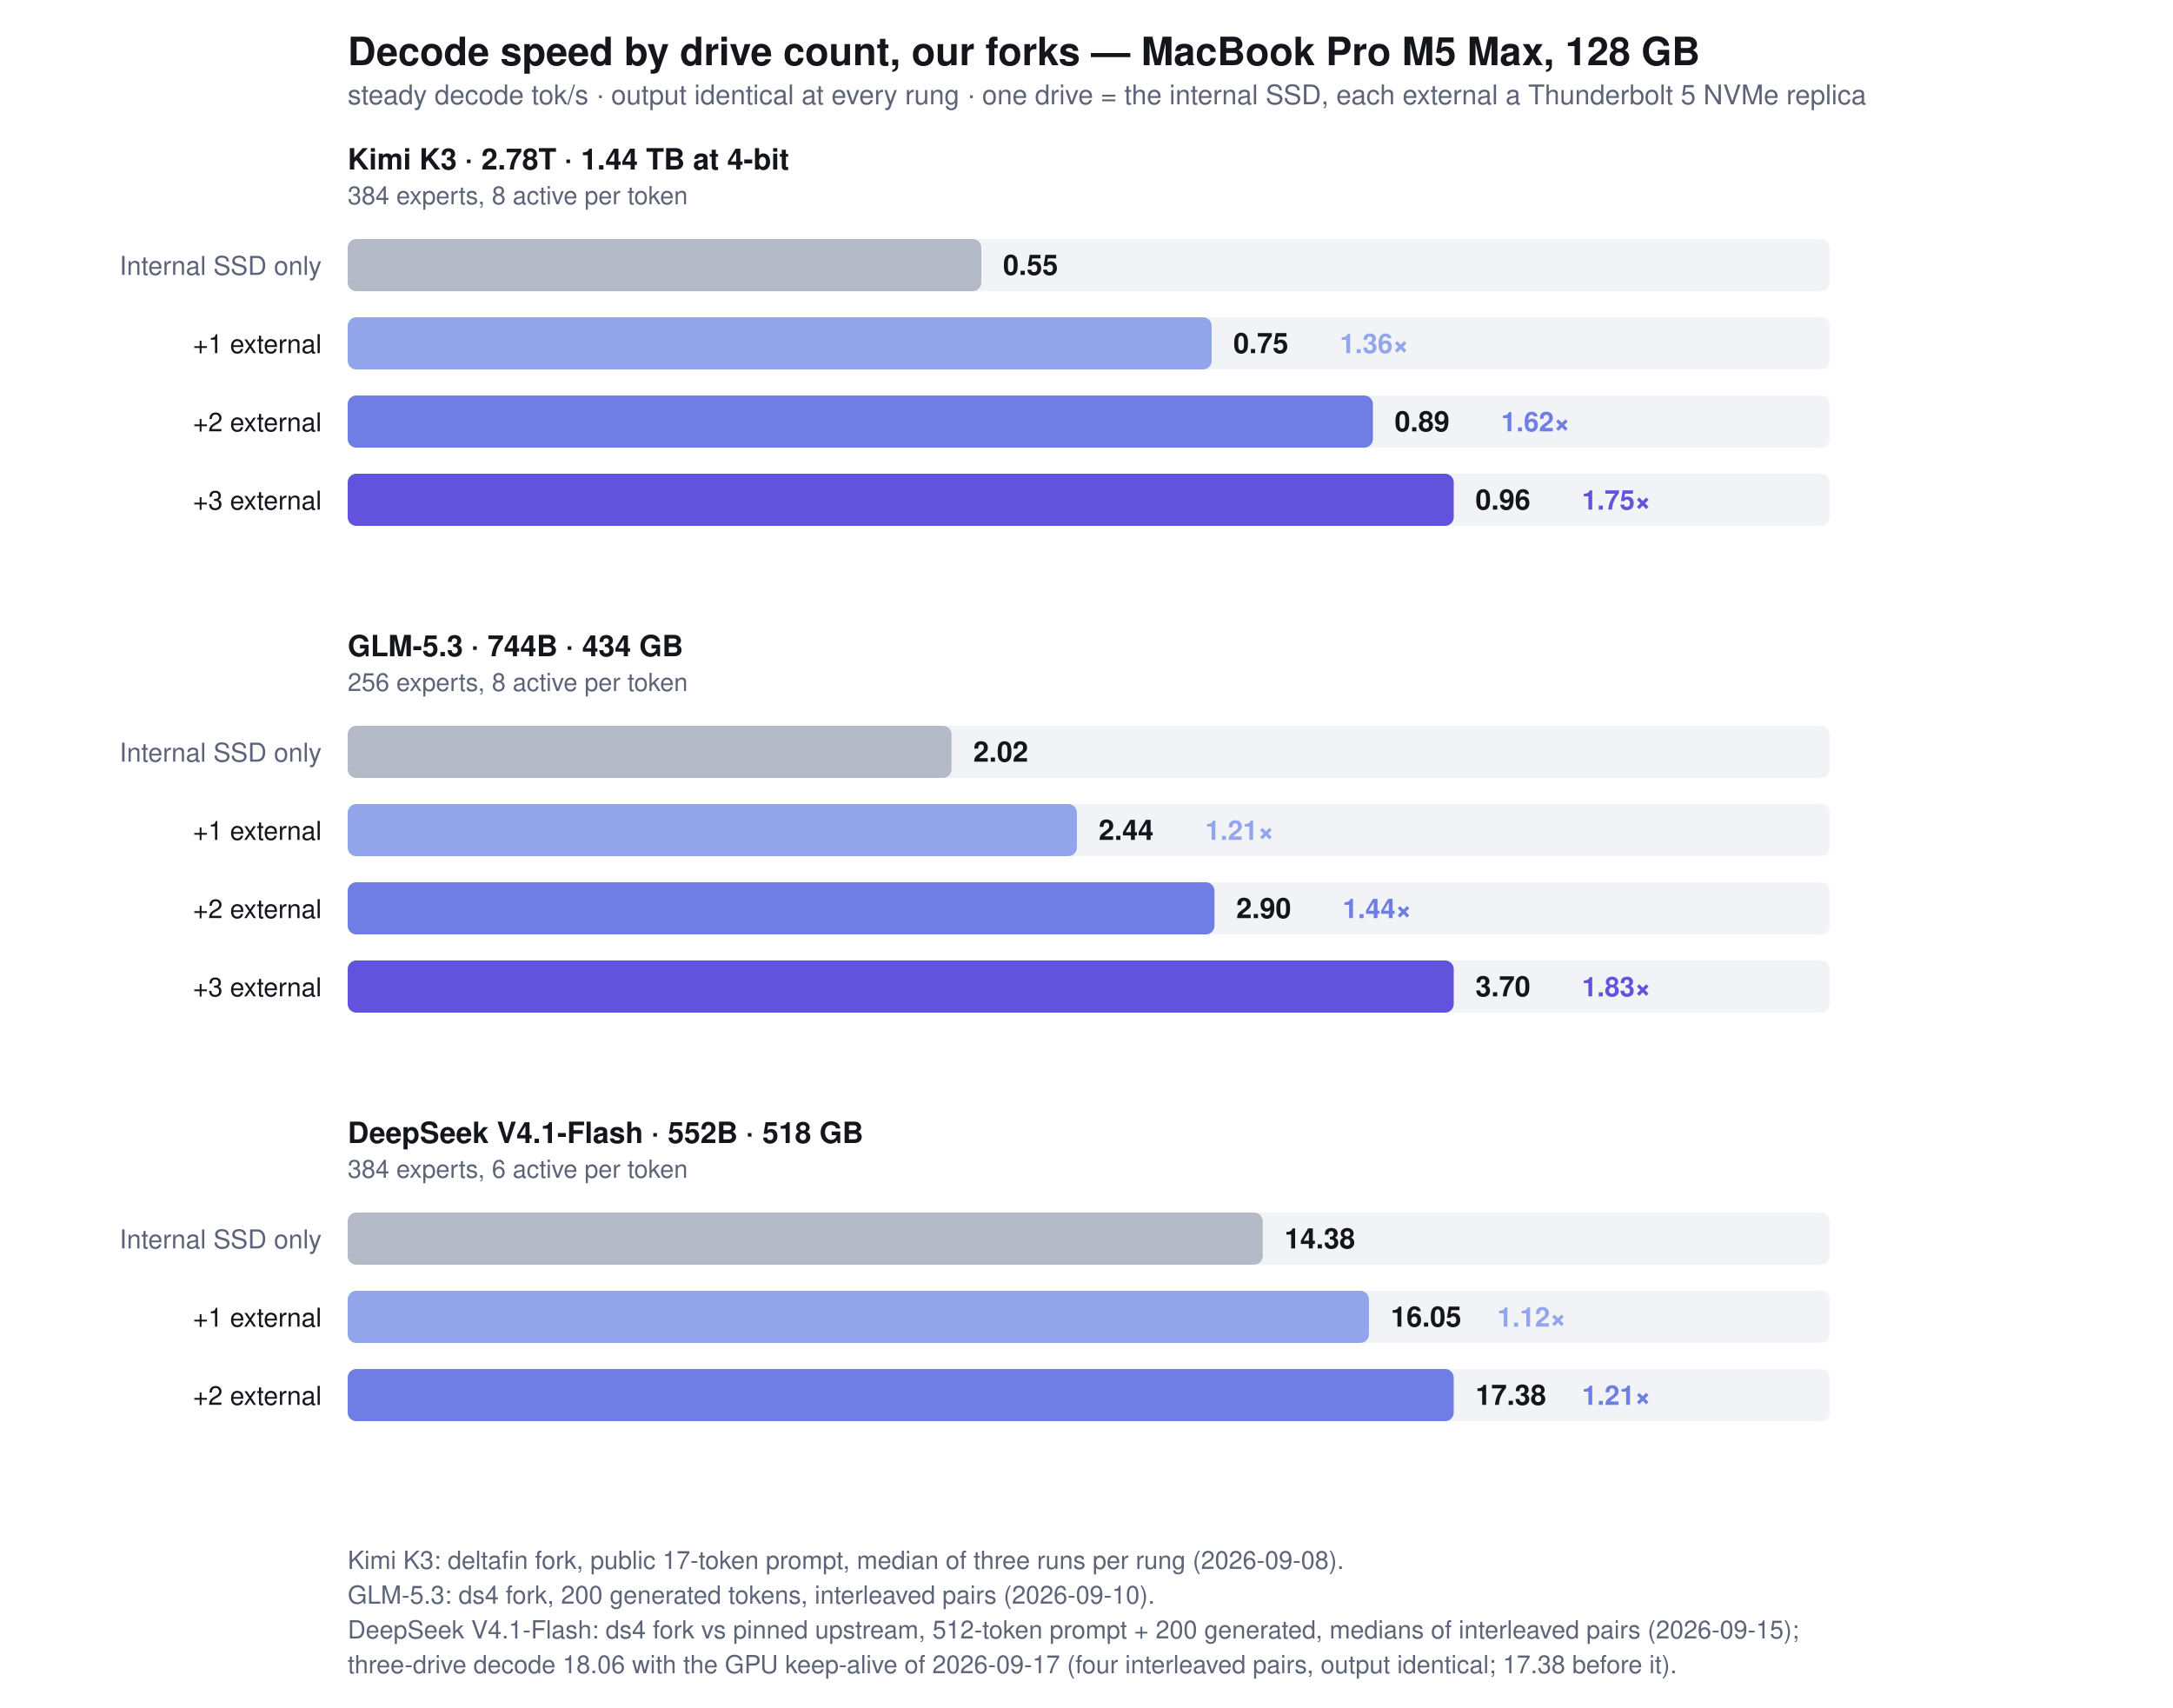
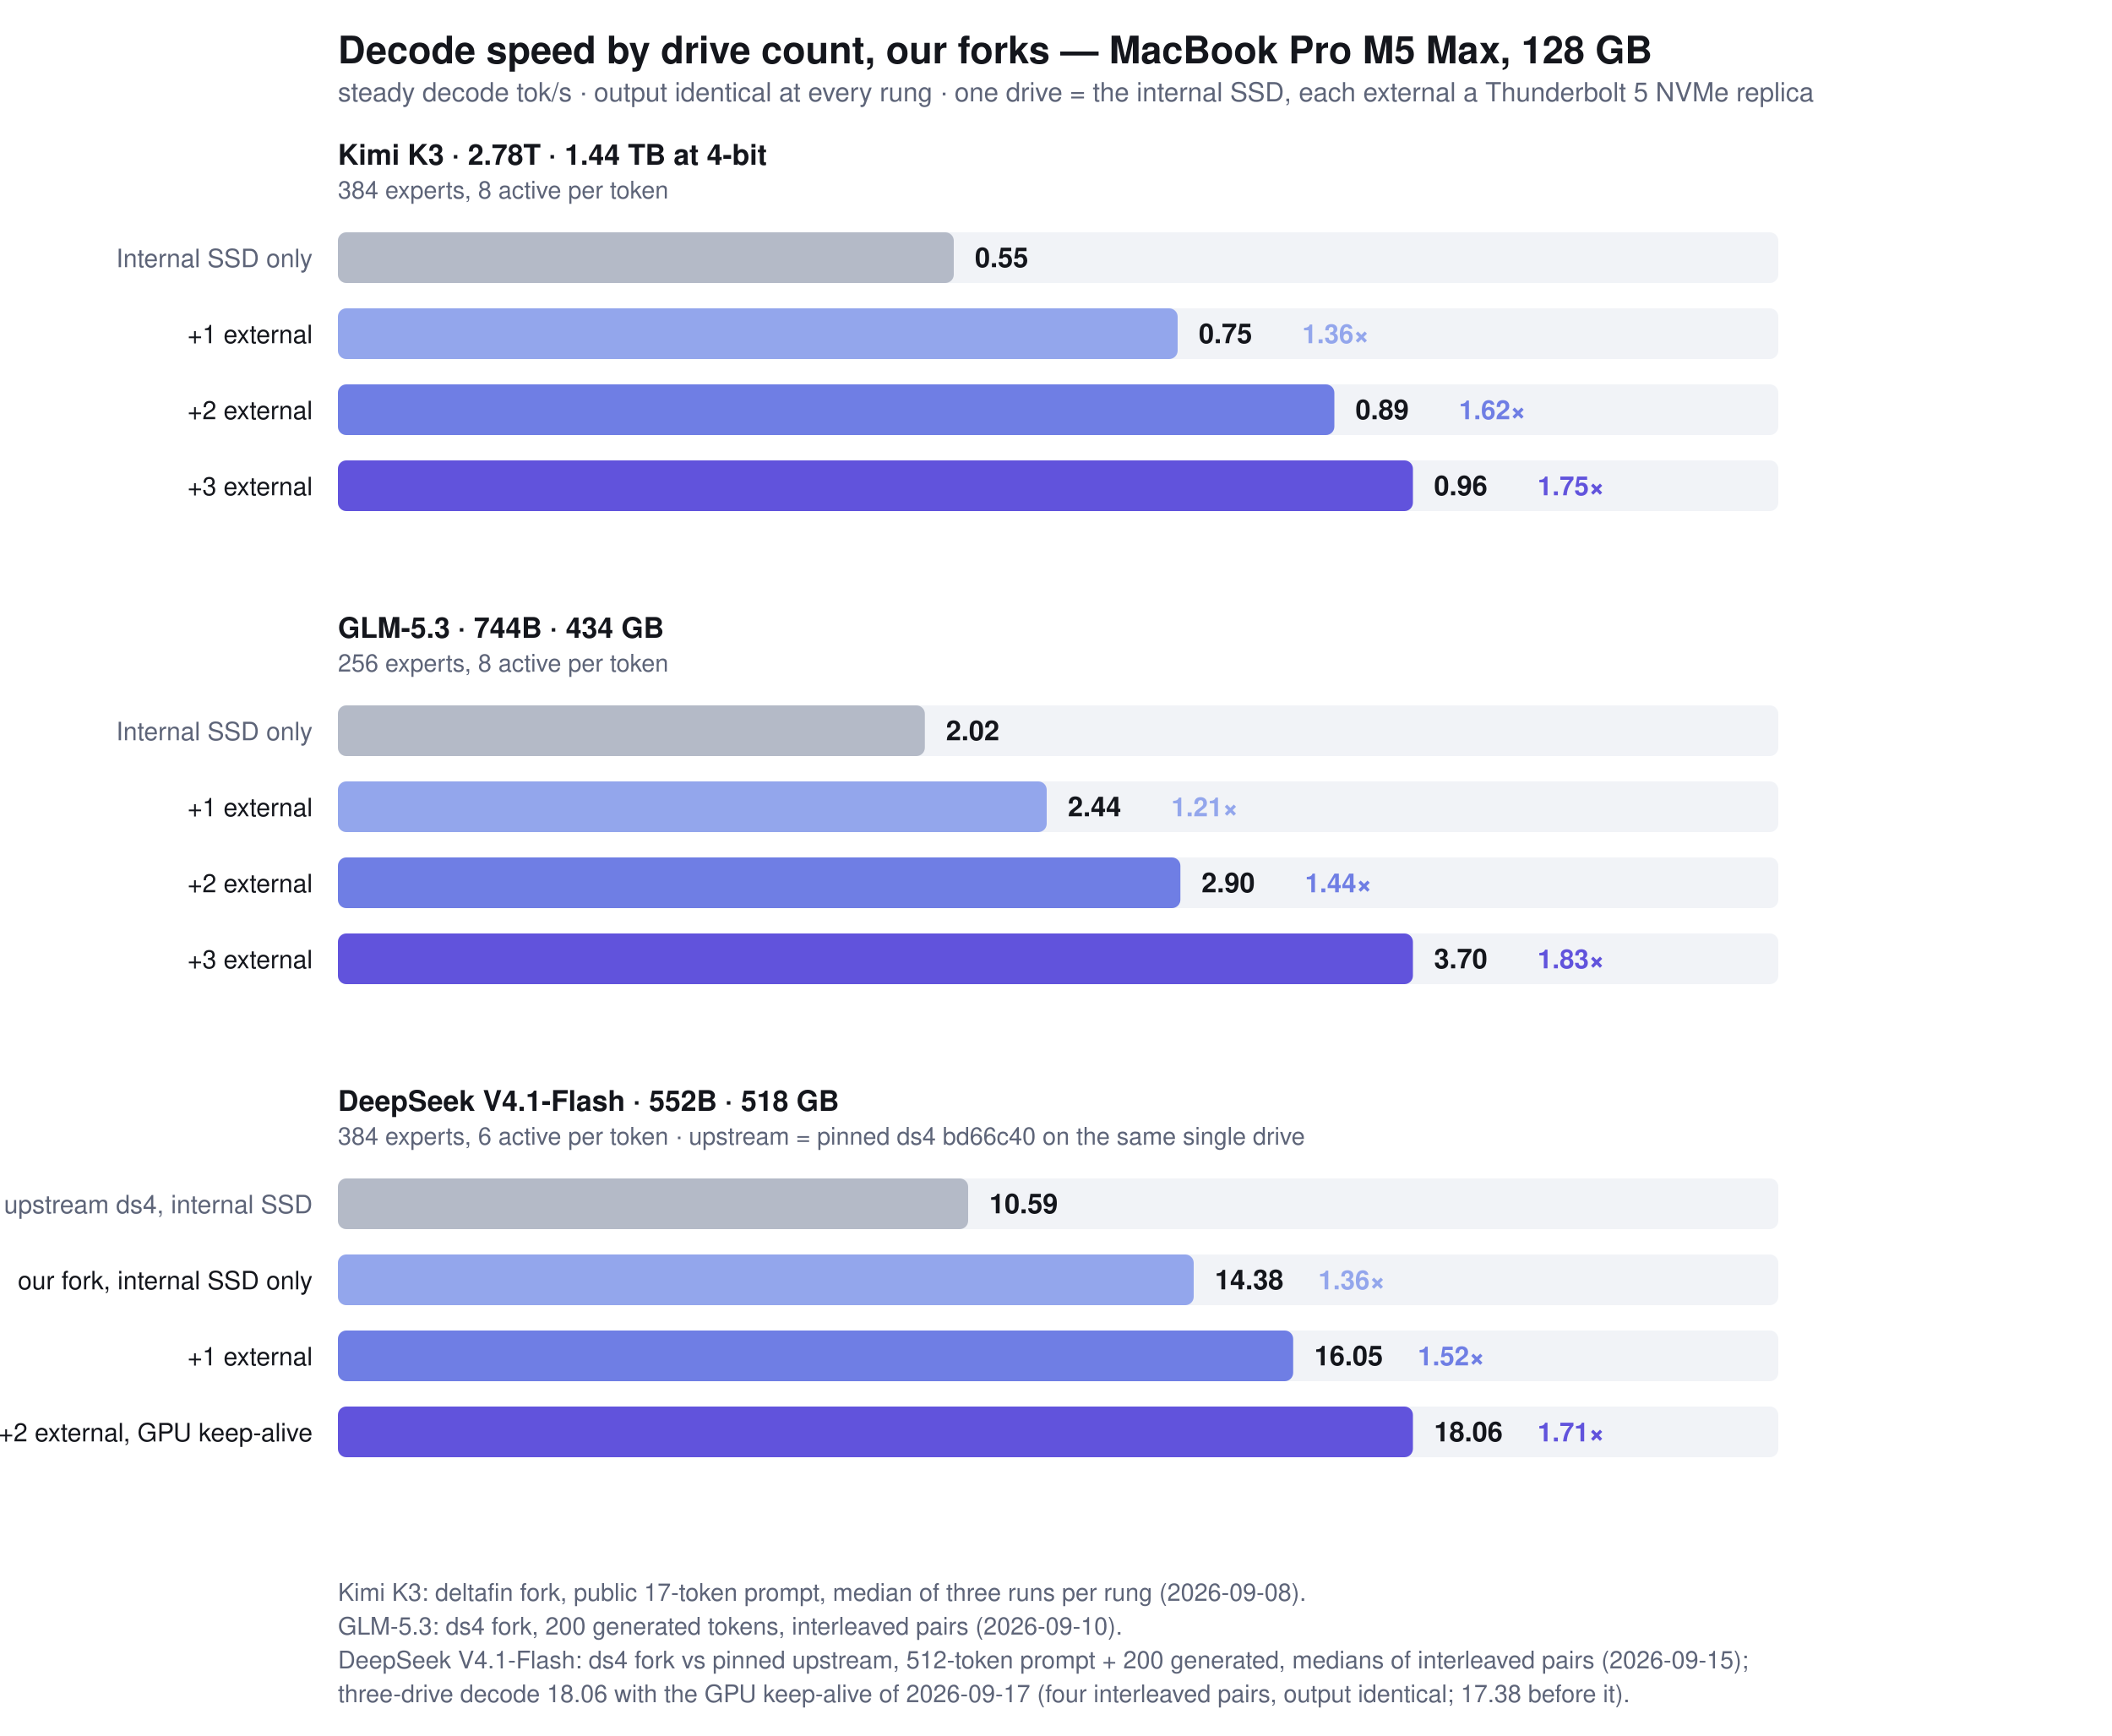
- <svg xmlns="http://www.w3.org/2000/svg" viewBox="0 0 1000 786" width="1000" height="786" font-family="-apple-system,BlinkMacSystemFont,Segoe UI,Helvetica,Arial,sans-serif">
-   <rect width="1000" height="786" fill="#ffffff" />
+ <svg xmlns="http://www.w3.org/2000/svg" viewBox="0 0 1000 822" width="1000" height="822" font-family="-apple-system,BlinkMacSystemFont,Segoe UI,Helvetica,Arial,sans-serif">
+   <rect width="1000" height="822" fill="#ffffff" />
  <text x="160" y="30" font-size="18" font-weight="700" fill="#14161c">Decode speed by drive count, our forks — MacBook Pro M5 Max, 128 GB</text>
  <text x="160" y="48" font-size="12.5" fill="#5d6478">steady decode tok/s · output identical at every rung · one drive = the internal SSD, each external a Thunderbolt 5 NVMe replica</text>
  <text x="160" y="78" font-size="13.5" font-weight="700" fill="#14161c">Kimi K3 · 2.78T · 1.44 TB at 4-bit</text>
  <text x="160" y="94" font-size="11.5" fill="#5d6478">384 experts, 8 active per token</text>
  <text x="148" y="126.5" font-size="12" text-anchor="end" fill="#5d6478">Internal SSD only</text>
  <rect x="160" y="110" width="682.0" height="24" rx="4.0" fill="#f1f3f7" />
  <rect x="160" y="110" width="291.6" height="24" rx="4.0" fill="#b4bac7" />
  <text x="461.6" y="126.5" font-size="13" font-weight="700" fill="#14161c">0.55</text>
  <text x="148" y="162.5" font-size="12" text-anchor="end" fill="#14161c">+1 external</text>
  <rect x="160" y="146" width="682.0" height="24" rx="4.0" fill="#f1f3f7" />
  <rect x="160" y="146" width="397.6" height="24" rx="4.0" fill="#93a6ec" />
  <text x="567.6" y="162.5" font-size="13" font-weight="700" fill="#14161c">0.75</text>
  <text x="616.6" y="162.5" font-size="12.5" font-weight="600" fill="#93a6ec">1.36×</text>
  <text x="148" y="198.5" font-size="12" text-anchor="end" fill="#14161c">+2 external</text>
  <rect x="160" y="182" width="682.0" height="24" rx="4.0" fill="#f1f3f7" />
  <rect x="160" y="182" width="471.8" height="24" rx="4.0" fill="#6f7ee4" />
  <text x="641.8" y="198.5" font-size="13" font-weight="700" fill="#14161c">0.89</text>
  <text x="690.8" y="198.5" font-size="12.5" font-weight="600" fill="#6f7ee4">1.62×</text>
  <text x="148" y="234.5" font-size="12" text-anchor="end" fill="#14161c">+3 external</text>
  <rect x="160" y="218" width="682.0" height="24" rx="4.0" fill="#f1f3f7" />
  <rect x="160" y="218" width="509.0" height="24" rx="4.0" fill="#6153dc" />
  <text x="679.0" y="234.5" font-size="13" font-weight="700" fill="#14161c">0.96</text>
  <text x="728.0" y="234.5" font-size="12.5" font-weight="600" fill="#6153dc">1.75×</text>
  <text x="160" y="302" font-size="13.5" font-weight="700" fill="#14161c">GLM-5.3 · 744B · 434 GB</text>
  <text x="160" y="318" font-size="11.5" fill="#5d6478">256 experts, 8 active per token</text>
  <text x="148" y="350.5" font-size="12" text-anchor="end" fill="#5d6478">Internal SSD only</text>
  <rect x="160" y="334" width="682.0" height="24" rx="4.0" fill="#f1f3f7" />
  <rect x="160" y="334" width="277.9" height="24" rx="4.0" fill="#b4bac7" />
  <text x="447.9" y="350.5" font-size="13" font-weight="700" fill="#14161c">2.02</text>
  <text x="148" y="386.5" font-size="12" text-anchor="end" fill="#14161c">+1 external</text>
  <rect x="160" y="370" width="682.0" height="24" rx="4.0" fill="#f1f3f7" />
  <rect x="160" y="370" width="335.6" height="24" rx="4.0" fill="#93a6ec" />
  <text x="505.6" y="386.5" font-size="13" font-weight="700" fill="#14161c">2.44</text>
  <text x="554.6" y="386.5" font-size="12.5" font-weight="600" fill="#93a6ec">1.21×</text>
  <text x="148" y="422.5" font-size="12" text-anchor="end" fill="#14161c">+2 external</text>
  <rect x="160" y="406" width="682.0" height="24" rx="4.0" fill="#f1f3f7" />
  <rect x="160" y="406" width="398.9" height="24" rx="4.0" fill="#6f7ee4" />
  <text x="568.9" y="422.5" font-size="13" font-weight="700" fill="#14161c">2.90</text>
  <text x="617.9" y="422.5" font-size="12.5" font-weight="600" fill="#6f7ee4">1.44×</text>
  <text x="148" y="458.5" font-size="12" text-anchor="end" fill="#14161c">+3 external</text>
  <rect x="160" y="442" width="682.0" height="24" rx="4.0" fill="#f1f3f7" />
  <rect x="160" y="442" width="509.0" height="24" rx="4.0" fill="#6153dc" />
  <text x="679.0" y="458.5" font-size="13" font-weight="700" fill="#14161c">3.70</text>
  <text x="728.0" y="458.5" font-size="12.5" font-weight="600" fill="#6153dc">1.83×</text>
  <text x="160" y="526" font-size="13.5" font-weight="700" fill="#14161c">DeepSeek V4.1-Flash · 552B · 518 GB</text>
-   <text x="160" y="542" font-size="11.5" fill="#5d6478">384 experts, 6 active per token</text>
-   <text x="148" y="574.5" font-size="12" text-anchor="end" fill="#5d6478">Internal SSD only</text>
+   <text x="160" y="542" font-size="11.5" fill="#5d6478">384 experts, 6 active per token · upstream = pinned ds4 bd66c40 on the same single drive</text>
+   <text x="148" y="574.5" font-size="12" text-anchor="end" fill="#5d6478">upstream ds4, internal SSD</text>
  <rect x="160" y="558" width="682.0" height="24" rx="4.0" fill="#f1f3f7" />
-   <rect x="160" y="558" width="421.1" height="24" rx="4.0" fill="#b4bac7" />
-   <text x="591.1" y="574.5" font-size="13" font-weight="700" fill="#14161c">14.38</text>
-   <text x="148" y="610.5" font-size="12" text-anchor="end" fill="#14161c">+1 external</text>
+   <rect x="160" y="558" width="298.4" height="24" rx="4.0" fill="#b4bac7" />
+   <text x="468.4" y="574.5" font-size="13" font-weight="700" fill="#14161c">10.59</text>
+   <text x="148" y="610.5" font-size="12" text-anchor="end" fill="#14161c">our fork, internal SSD only</text>
  <rect x="160" y="594" width="682.0" height="24" rx="4.0" fill="#f1f3f7" />
-   <rect x="160" y="594" width="470.0" height="24" rx="4.0" fill="#93a6ec" />
-   <text x="640.0" y="610.5" font-size="13" font-weight="700" fill="#14161c">16.05</text>
-   <text x="689.0" y="610.5" font-size="12.5" font-weight="600" fill="#93a6ec">1.12×</text>
-   <text x="148" y="646.5" font-size="12" text-anchor="end" fill="#14161c">+2 external</text>
+   <rect x="160" y="594" width="405.2" height="24" rx="4.0" fill="#93a6ec" />
+   <text x="575.2" y="610.5" font-size="13" font-weight="700" fill="#14161c">14.38</text>
+   <text x="624.2" y="610.5" font-size="12.5" font-weight="600" fill="#93a6ec">1.36×</text>
+   <text x="148" y="646.5" font-size="12" text-anchor="end" fill="#14161c">+1 external</text>
  <rect x="160" y="630" width="682.0" height="24" rx="4.0" fill="#f1f3f7" />
-   <rect x="160" y="630" width="509.0" height="24" rx="4.0" fill="#6f7ee4" />
-   <text x="679.0" y="646.5" font-size="13" font-weight="700" fill="#14161c">17.38</text>
-   <text x="728.0" y="646.5" font-size="12.5" font-weight="600" fill="#6f7ee4">1.21×</text>
-   <text x="160" y="722" font-size="11.5" fill="#5d6478">Kimi K3: deltafin fork, public 17-token prompt, median of three runs per rung (2026-09-08).</text>
-   <text x="160" y="738" font-size="11.5" fill="#5d6478">GLM-5.3: ds4 fork, 200 generated tokens, interleaved pairs (2026-09-10).</text>
-   <text x="160" y="754" font-size="11.5" fill="#5d6478">DeepSeek V4.1-Flash: ds4 fork vs pinned upstream, 512-token prompt + 200 generated, medians of interleaved pairs (2026-09-15);</text>
-   <text x="160" y="770" font-size="11.5" fill="#5d6478">three-drive decode 18.06 with the GPU keep-alive of 2026-09-17 (four interleaved pairs, output identical; 17.38 before it).</text>
+   <rect x="160" y="630" width="452.3" height="24" rx="4.0" fill="#6f7ee4" />
+   <text x="622.3" y="646.5" font-size="13" font-weight="700" fill="#14161c">16.05</text>
+   <text x="671.3" y="646.5" font-size="12.5" font-weight="600" fill="#6f7ee4">1.52×</text>
+   <text x="148" y="682.5" font-size="12" text-anchor="end" fill="#14161c">+2 external, GPU keep-alive</text>
+   <rect x="160" y="666" width="682.0" height="24" rx="4.0" fill="#f1f3f7" />
+   <rect x="160" y="666" width="509.0" height="24" rx="4.0" fill="#6153dc" />
+   <text x="679.0" y="682.5" font-size="13" font-weight="700" fill="#14161c">18.06</text>
+   <text x="728.0" y="682.5" font-size="12.5" font-weight="600" fill="#6153dc">1.71×</text>
+   <text x="160" y="758" font-size="11.5" fill="#5d6478">Kimi K3: deltafin fork, public 17-token prompt, median of three runs per rung (2026-09-08).</text>
+   <text x="160" y="774" font-size="11.5" fill="#5d6478">GLM-5.3: ds4 fork, 200 generated tokens, interleaved pairs (2026-09-10).</text>
+   <text x="160" y="790" font-size="11.5" fill="#5d6478">DeepSeek V4.1-Flash: ds4 fork vs pinned upstream, 512-token prompt + 200 generated, medians of interleaved pairs (2026-09-15);</text>
+   <text x="160" y="806" font-size="11.5" fill="#5d6478">three-drive decode 18.06 with the GPU keep-alive of 2026-09-17 (four interleaved pairs, output identical; 17.38 before it).</text>
</svg>
